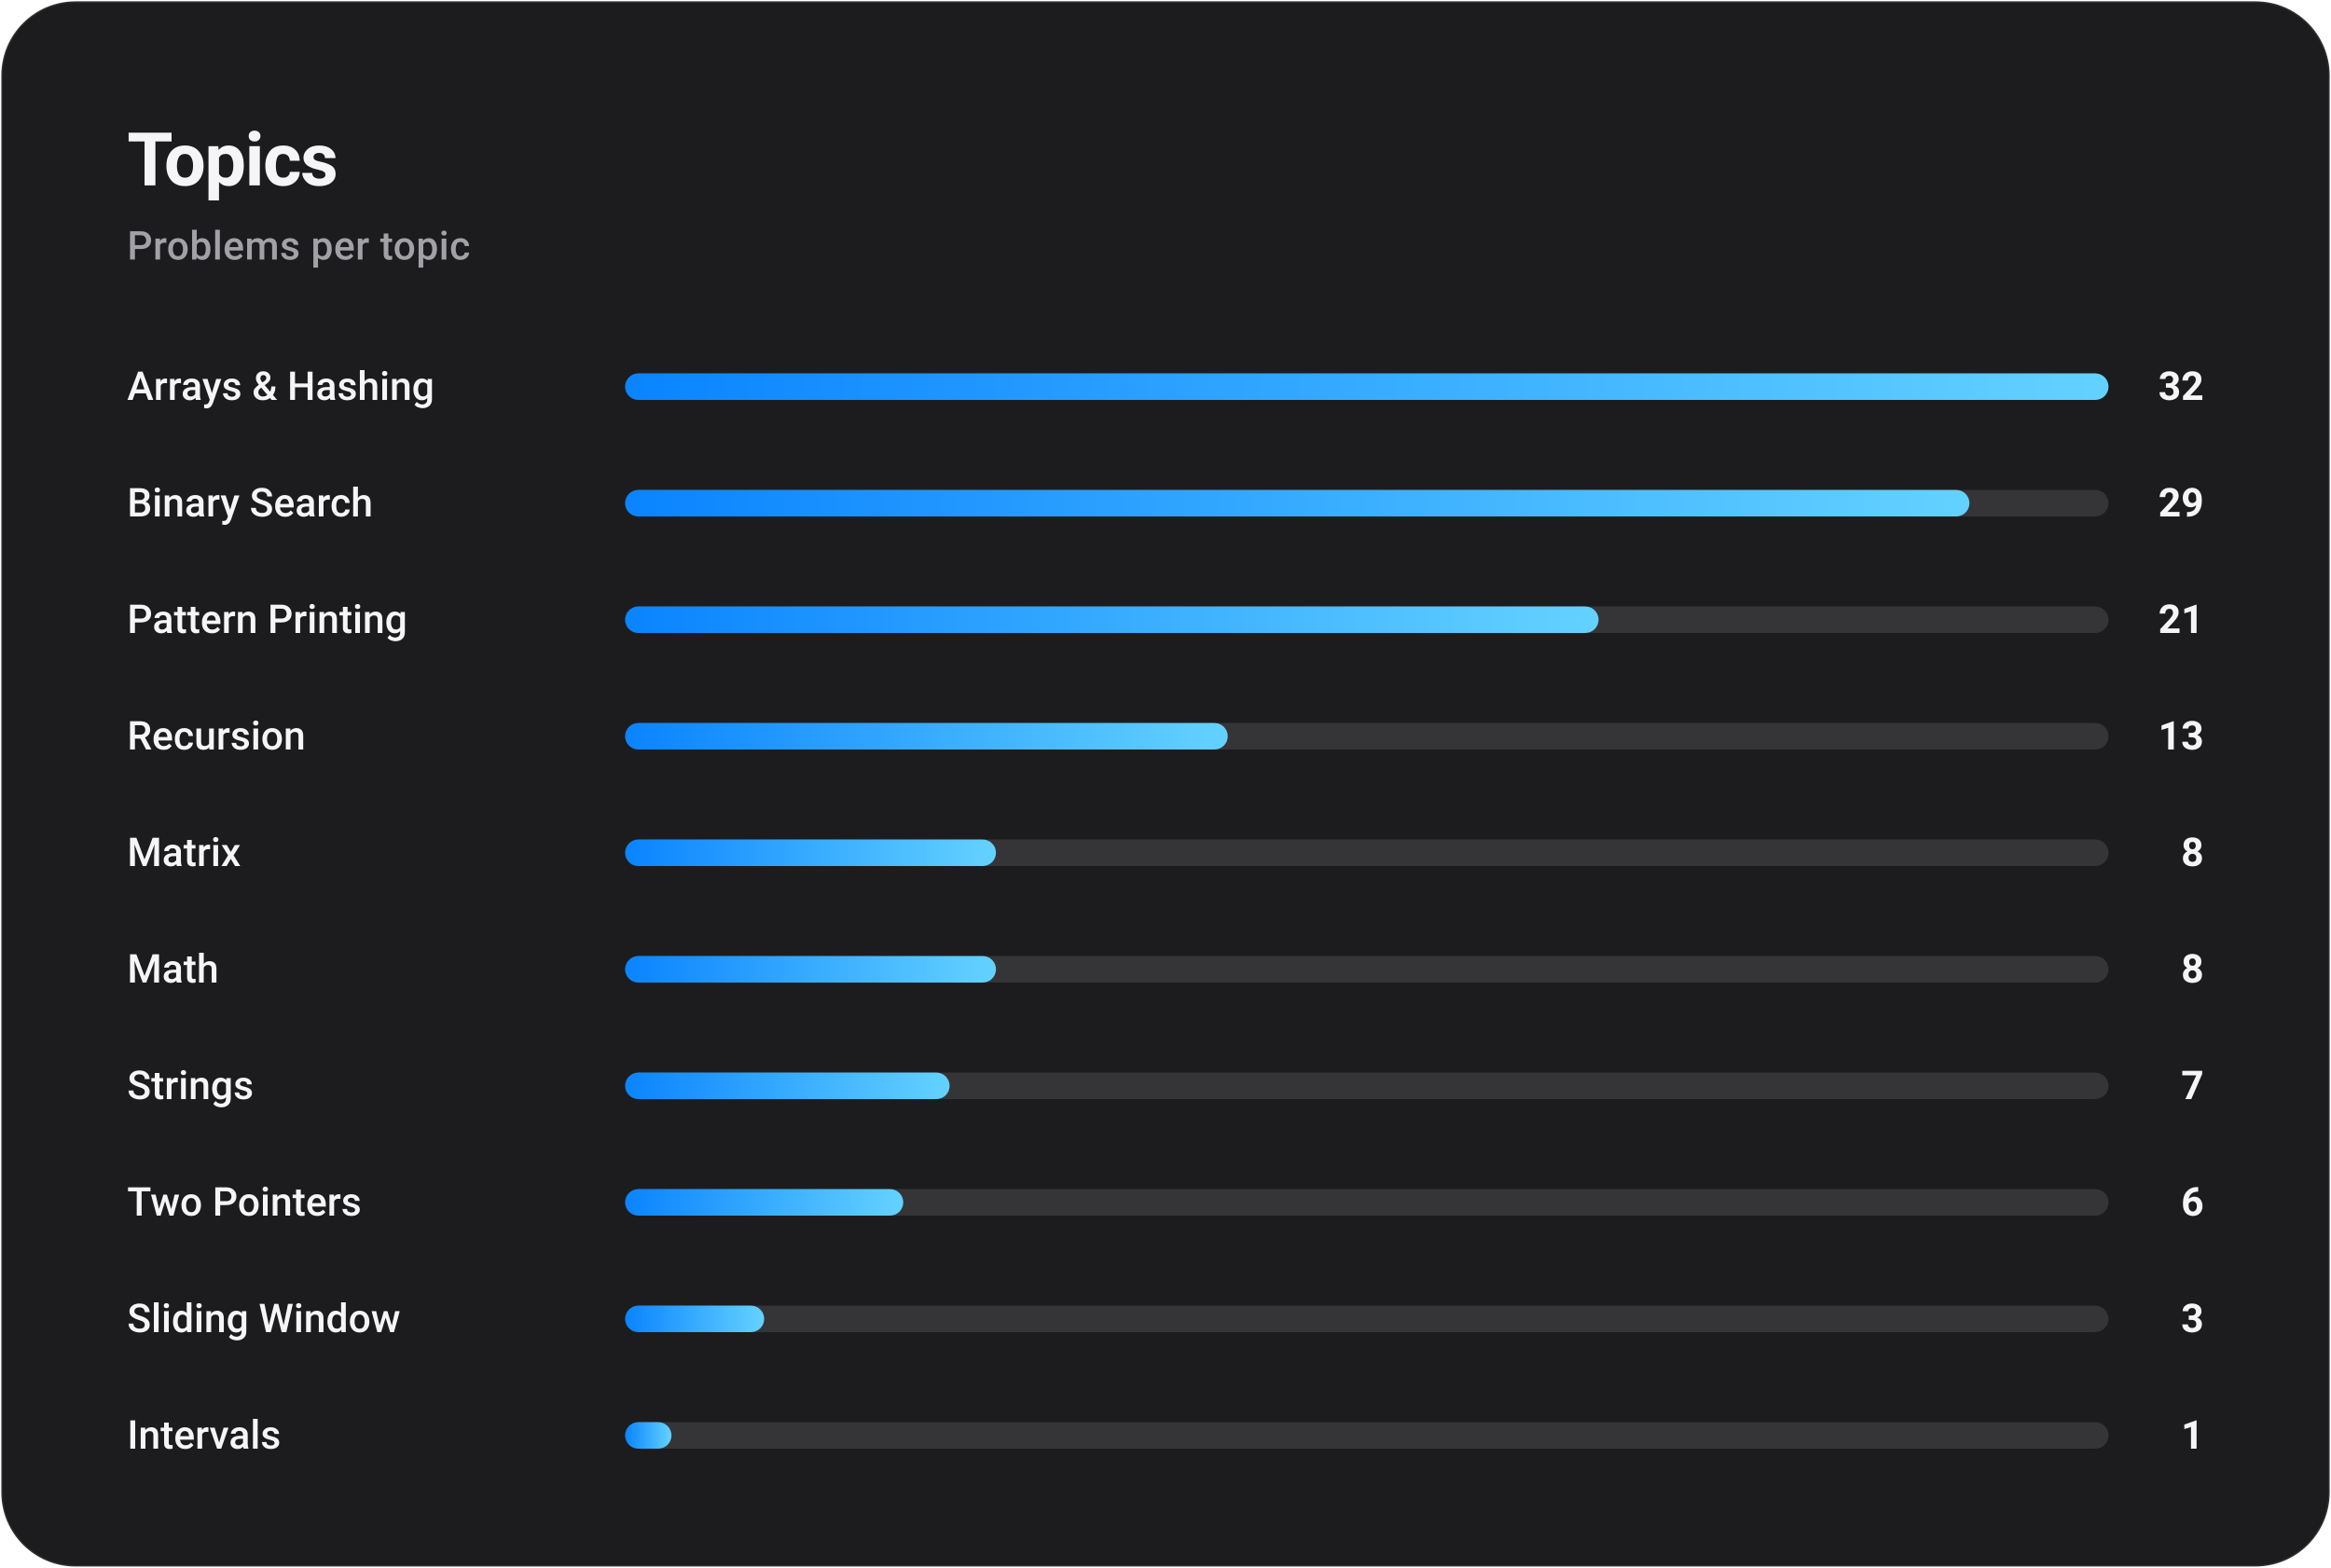
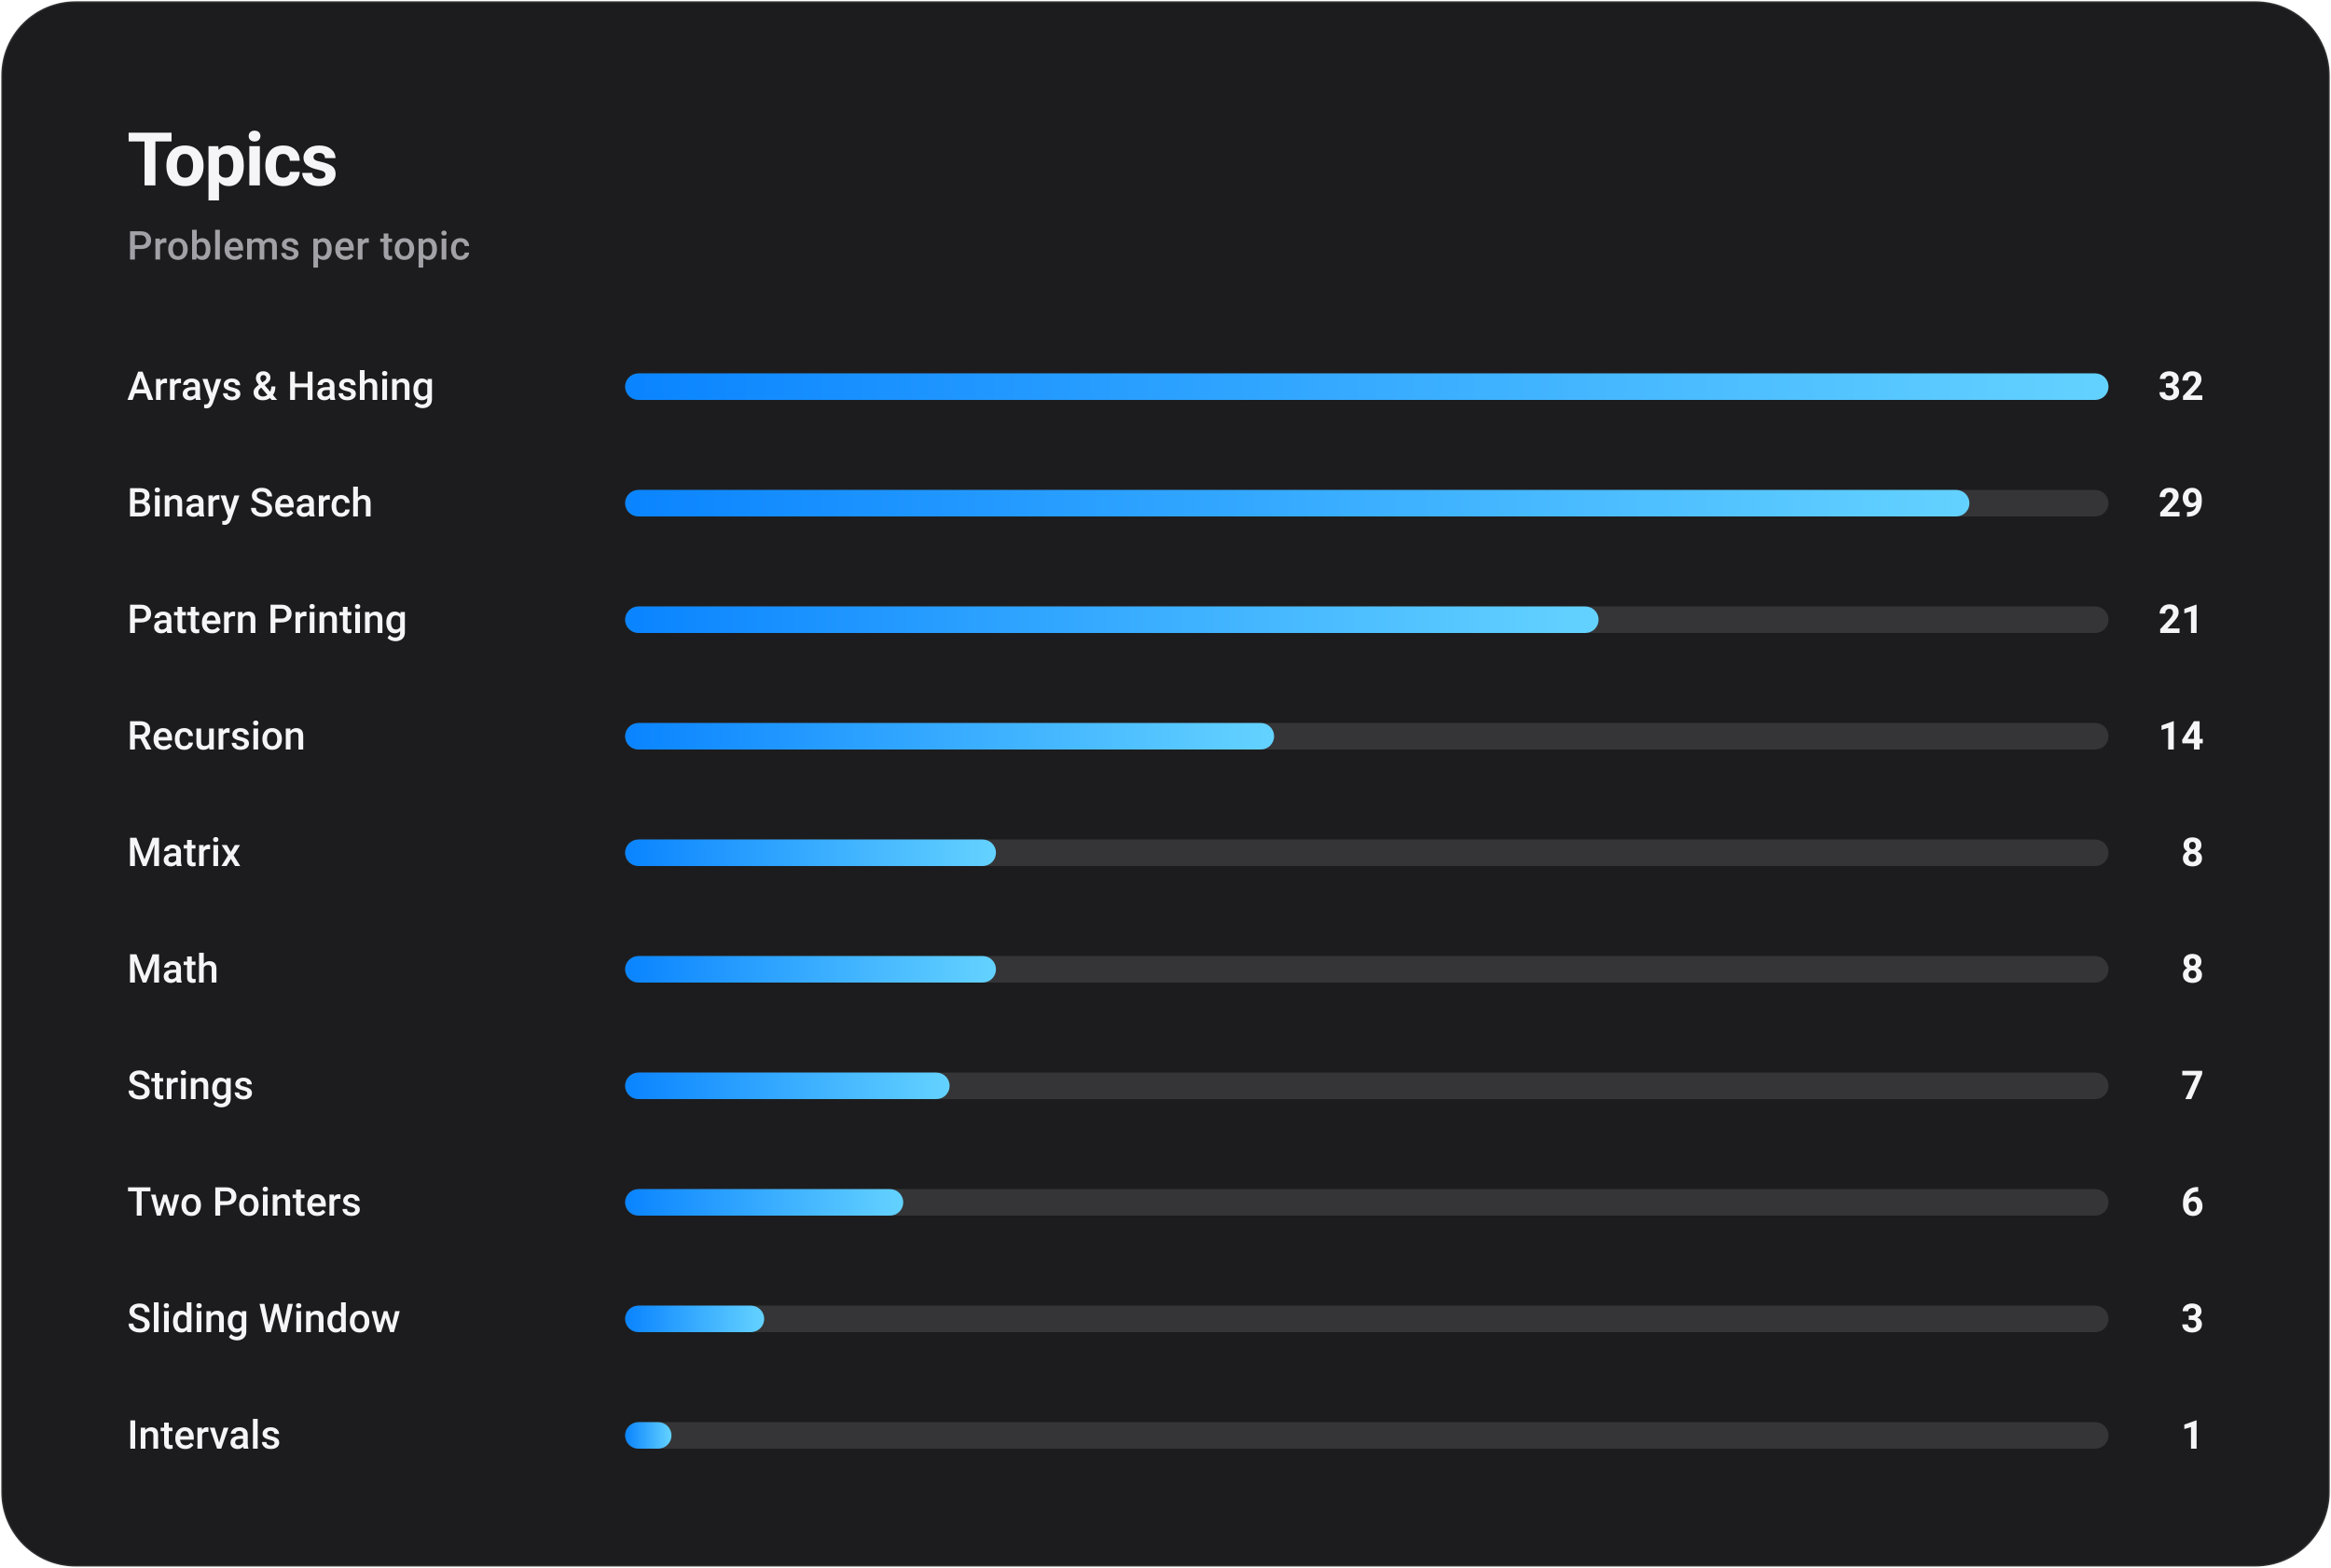
<svg xmlns="http://www.w3.org/2000/svg" width="880" height="592" viewBox="0 0 880 592" role="img" aria-labelledby="t d">
  <defs>
    <style>
text { font-family: -apple-system, BlinkMacSystemFont, "SF Pro Display", "SF Pro Text", "Segoe UI Variable Display", "Segoe UI", system-ui, Roboto, Helvetica, Arial, sans-serif; }
.num { font-variant-numeric: tabular-nums; }
@keyframes grow { from { transform: scaleX(0); } to { transform: scaleX(1); } }
@keyframes rise { from { transform: scaleY(0); } to { transform: scaleY(1); } }
@keyframes pop { from { opacity: 0; transform: scale(.92); } to { opacity: 1; transform: scale(1); } }
@keyframes fade { from { opacity: 0; transform: translateY(6px); } to { opacity: 1; transform: translateY(0); } }
.grow { transform-box: fill-box; transform-origin: 0% 50%; animation: grow .8s cubic-bezier(.22,1,.36,1) both; }
.rise { transform-box: fill-box; transform-origin: 50% 100%; animation: rise .8s cubic-bezier(.22,1,.36,1) both; }
.pop { transform-box: fill-box; transform-origin: 50% 50%; animation: pop .8s cubic-bezier(.22,1,.36,1) both; }
.fade { animation: fade .7s cubic-bezier(.22,1,.36,1) both; }
@media (prefers-reduced-motion: reduce) { .grow, .rise, .pop { transform-box: fill-box; transform-origin: 50% 50%; animation: pop .8s cubic-bezier(.22,1,.36,1) both; }
.fade { animation: none; } }
</style>
    <linearGradient id="acc" x1="0" y1="0" x2="1" y2="0">
      <stop offset="0" stop-color="#0A84FF" />
      <stop offset="1" stop-color="#64D2FF" />
    </linearGradient>
    <linearGradient id="accv" x1="0" y1="1" x2="0" y2="0">
      <stop offset="0" stop-color="#0A84FF" />
      <stop offset="1" stop-color="#64D2FF" />
    </linearGradient>
  </defs>
  <rect x="0.5" y="0.5" width="879" height="591" rx="28" fill="#1C1C1E" stroke="rgba(255,255,255,0.10)" />
  <text x="48" y="70" font-size="28" font-weight="700" fill="#F5F5F7" text-anchor="start" letter-spacing="-0.02em">Topics</text>
  <text x="48" y="98" font-size="15" font-weight="500" fill="#A1A1A6" text-anchor="start" letter-spacing="0.01em">Problems per topic</text>
  <text x="48" y="151" font-size="15" font-weight="500" fill="#F5F5F7" text-anchor="start" letter-spacing="0.0em">Arrays &amp; Hashing</text>
  <rect x="236" y="141" width="560" height="10" rx="5" fill="rgba(255,255,255,0.11)" />
  <rect class="grow" style="animation-delay:0ms" x="236" y="141" width="560.0" height="10" rx="5" fill="url(#acc)" />
  <text x="832" y="151" font-size="15" font-weight="650" fill="#F5F5F7" text-anchor="end" letter-spacing="0.0em" class="num">32</text>
  <text x="48" y="195" font-size="15" font-weight="500" fill="#F5F5F7" text-anchor="start" letter-spacing="0.0em">Binary Search</text>
  <rect x="236" y="185" width="560" height="10" rx="5" fill="rgba(255,255,255,0.11)" />
  <rect class="grow" style="animation-delay:60ms" x="236" y="185" width="507.5" height="10" rx="5" fill="url(#acc)" />
  <text x="832" y="195" font-size="15" font-weight="650" fill="#F5F5F7" text-anchor="end" letter-spacing="0.0em" class="num">29</text>
  <text x="48" y="239" font-size="15" font-weight="500" fill="#F5F5F7" text-anchor="start" letter-spacing="0.0em">Pattern Printing</text>
  <rect x="236" y="229" width="560" height="10" rx="5" fill="rgba(255,255,255,0.11)" />
  <rect class="grow" style="animation-delay:120ms" x="236" y="229" width="367.5" height="10" rx="5" fill="url(#acc)" />
  <text x="832" y="239" font-size="15" font-weight="650" fill="#F5F5F7" text-anchor="end" letter-spacing="0.0em" class="num">21</text>
  <text x="48" y="283" font-size="15" font-weight="500" fill="#F5F5F7" text-anchor="start" letter-spacing="0.0em">Recursion</text>
  <rect x="236" y="273" width="560" height="10" rx="5" fill="rgba(255,255,255,0.11)" />
-   <rect class="grow" style="animation-delay:180ms" x="236" y="273" width="227.5" height="10" rx="5" fill="url(#acc)" />
-   <text x="832" y="283" font-size="15" font-weight="650" fill="#F5F5F7" text-anchor="end" letter-spacing="0.0em" class="num">13</text>
+   <rect class="grow" style="animation-delay:180ms" x="236" y="273" width="245.0" height="10" rx="5" fill="url(#acc)" />
+   <text x="832" y="283" font-size="15" font-weight="650" fill="#F5F5F7" text-anchor="end" letter-spacing="0.0em" class="num">14</text>
  <text x="48" y="327" font-size="15" font-weight="500" fill="#F5F5F7" text-anchor="start" letter-spacing="0.0em">Matrix</text>
  <rect x="236" y="317" width="560" height="10" rx="5" fill="rgba(255,255,255,0.11)" />
  <rect class="grow" style="animation-delay:240ms" x="236" y="317" width="140.0" height="10" rx="5" fill="url(#acc)" />
  <text x="832" y="327" font-size="15" font-weight="650" fill="#F5F5F7" text-anchor="end" letter-spacing="0.0em" class="num">8</text>
  <text x="48" y="371" font-size="15" font-weight="500" fill="#F5F5F7" text-anchor="start" letter-spacing="0.0em">Math</text>
  <rect x="236" y="361" width="560" height="10" rx="5" fill="rgba(255,255,255,0.11)" />
  <rect class="grow" style="animation-delay:300ms" x="236" y="361" width="140.0" height="10" rx="5" fill="url(#acc)" />
  <text x="832" y="371" font-size="15" font-weight="650" fill="#F5F5F7" text-anchor="end" letter-spacing="0.0em" class="num">8</text>
  <text x="48" y="415" font-size="15" font-weight="500" fill="#F5F5F7" text-anchor="start" letter-spacing="0.0em">Strings</text>
  <rect x="236" y="405" width="560" height="10" rx="5" fill="rgba(255,255,255,0.11)" />
  <rect class="grow" style="animation-delay:360ms" x="236" y="405" width="122.5" height="10" rx="5" fill="url(#acc)" />
  <text x="832" y="415" font-size="15" font-weight="650" fill="#F5F5F7" text-anchor="end" letter-spacing="0.0em" class="num">7</text>
  <text x="48" y="459" font-size="15" font-weight="500" fill="#F5F5F7" text-anchor="start" letter-spacing="0.0em">Two Pointers</text>
  <rect x="236" y="449" width="560" height="10" rx="5" fill="rgba(255,255,255,0.11)" />
  <rect class="grow" style="animation-delay:420ms" x="236" y="449" width="105.0" height="10" rx="5" fill="url(#acc)" />
  <text x="832" y="459" font-size="15" font-weight="650" fill="#F5F5F7" text-anchor="end" letter-spacing="0.0em" class="num">6</text>
  <text x="48" y="503" font-size="15" font-weight="500" fill="#F5F5F7" text-anchor="start" letter-spacing="0.0em">Sliding Window</text>
  <rect x="236" y="493" width="560" height="10" rx="5" fill="rgba(255,255,255,0.11)" />
  <rect class="grow" style="animation-delay:480ms" x="236" y="493" width="52.5" height="10" rx="5" fill="url(#acc)" />
  <text x="832" y="503" font-size="15" font-weight="650" fill="#F5F5F7" text-anchor="end" letter-spacing="0.0em" class="num">3</text>
  <text x="48" y="547" font-size="15" font-weight="500" fill="#F5F5F7" text-anchor="start" letter-spacing="0.0em">Intervals</text>
  <rect x="236" y="537" width="560" height="10" rx="5" fill="rgba(255,255,255,0.11)" />
  <rect class="grow" style="animation-delay:540ms" x="236" y="537" width="17.5" height="10" rx="5" fill="url(#acc)" />
  <text x="832" y="547" font-size="15" font-weight="650" fill="#F5F5F7" text-anchor="end" letter-spacing="0.0em" class="num">1</text>
</svg>
